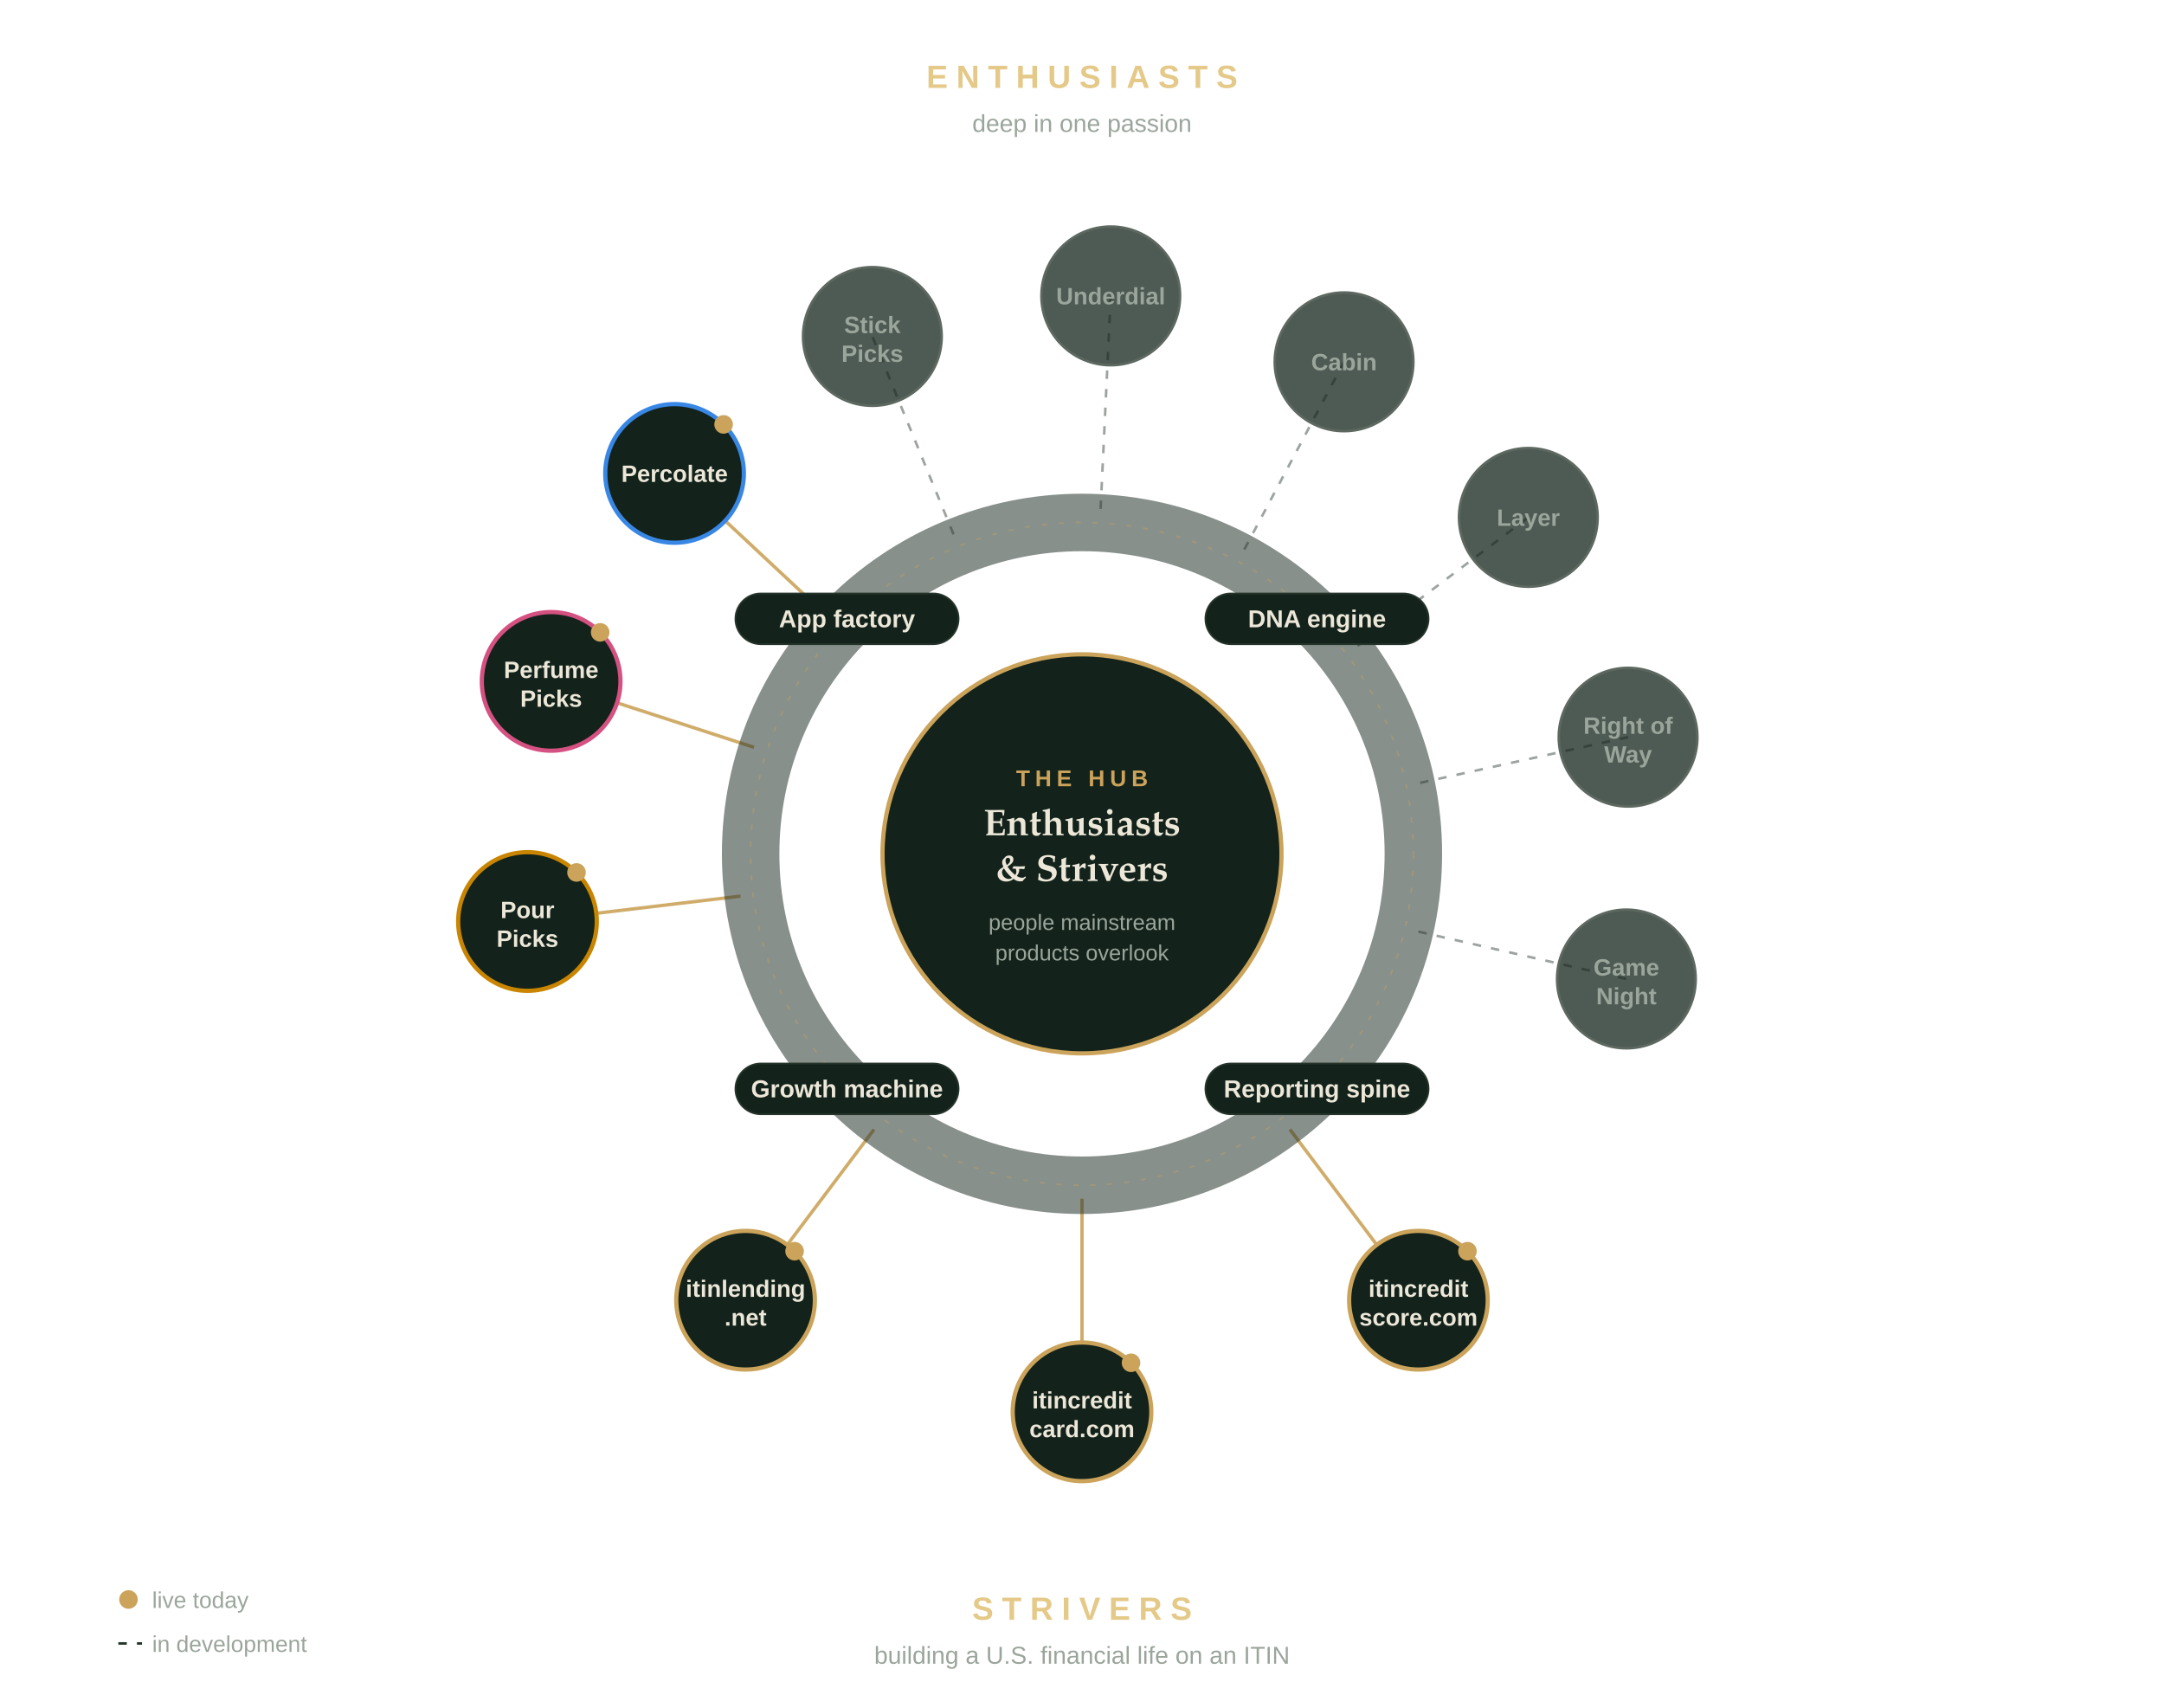
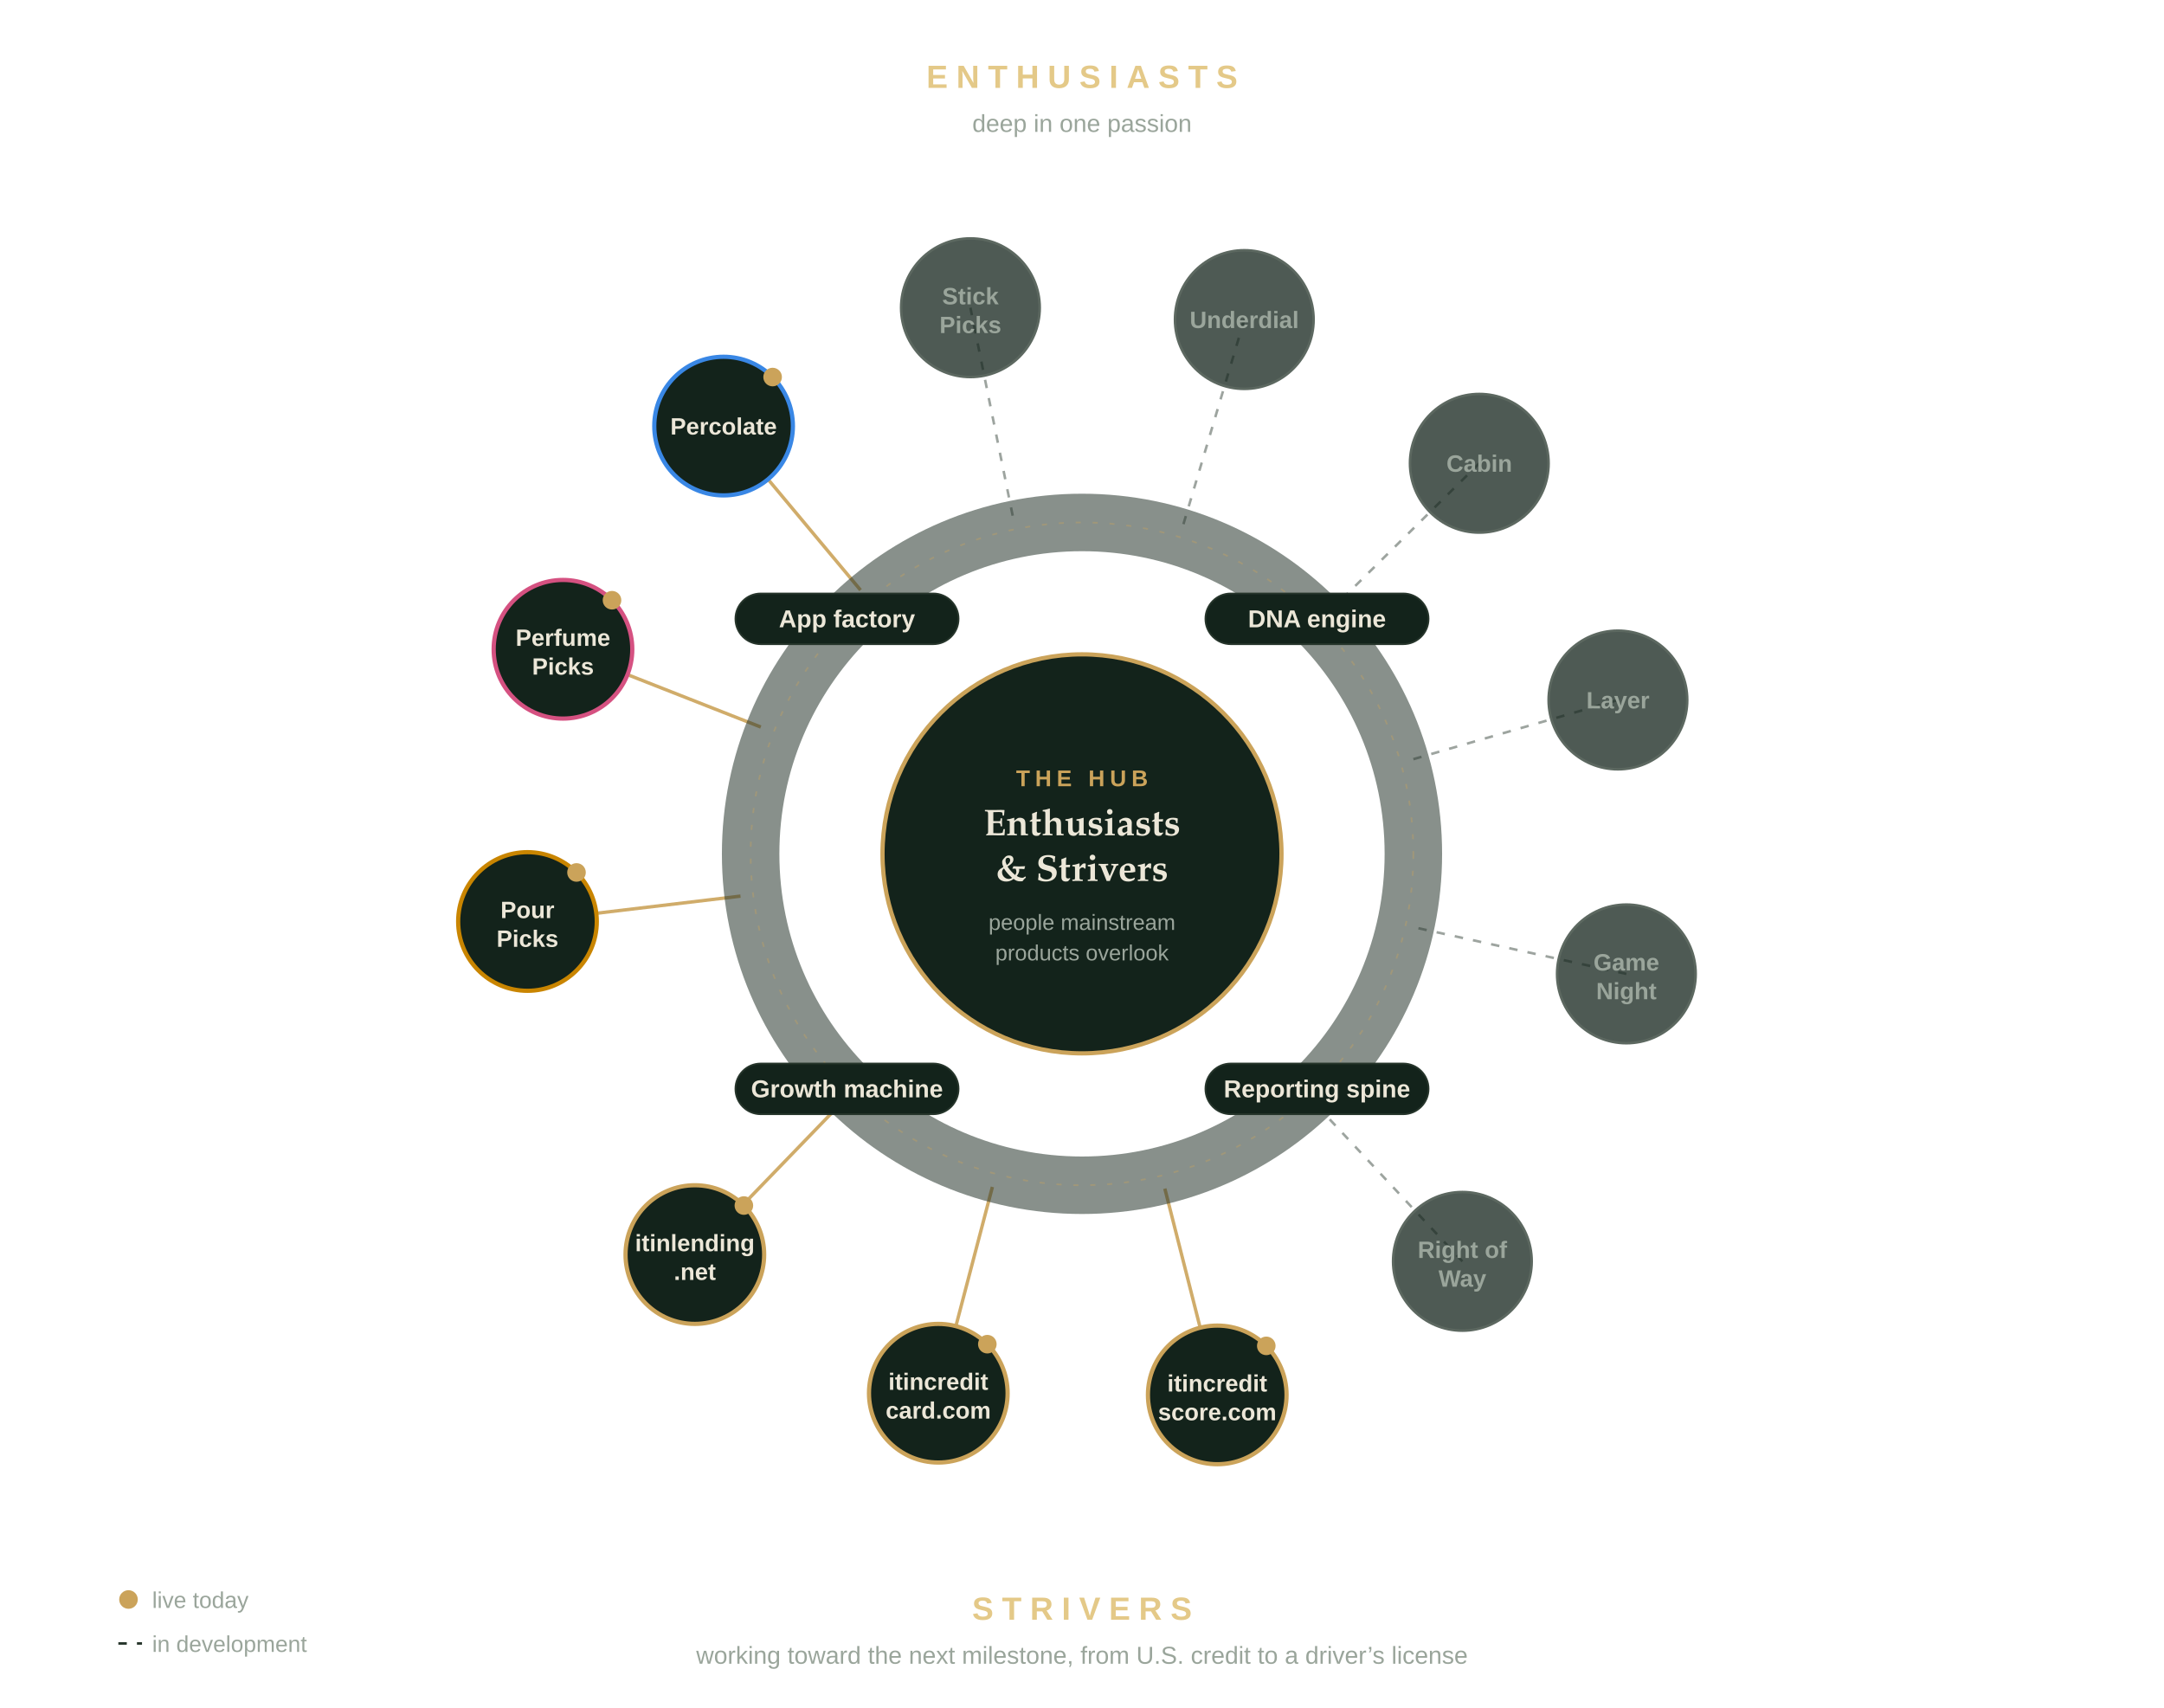
<svg xmlns="http://www.w3.org/2000/svg" viewBox="0 0 1280 1010" font-family="Avenir Next, Helvetica Neue, Arial, sans-serif" role="img" aria-label="Timberline hub and spoke model: the hub is two audiences, enthusiasts and strivers; every property is a spoke">
  <text x="640" y="52" fill="#E4C988" font-size="19" font-weight="700" text-anchor="middle" letter-spacing="5">ENTHUSIASTS</text>
  <text x="640" y="78" fill="#9AA59B" font-size="14.5" text-anchor="middle">deep in one passion</text>
  <text x="640" y="958" fill="#E4C988" font-size="19" font-weight="700" text-anchor="middle" letter-spacing="5">STRIVERS</text>
-   <text x="640" y="984" fill="#9AA59B" font-size="14.5" text-anchor="middle">building a U.S. financial life on an ITIN</text>
+   <text x="640" y="984" fill="#9AA59B" font-size="14.5" text-anchor="middle">working toward the next milestone, from U.S. credit to a driver’s license</text>
  <line x1="438" y1="530" x2="312" y2="545" stroke="#CBA35A" stroke-width="2" opacity="0.9" />
-   <line x1="446" y1="442" x2="326" y2="403" stroke="#CBA35A" stroke-width="2" opacity="0.9" />
-   <line x1="491" y1="366" x2="399" y2="280" stroke="#CBA35A" stroke-width="2" opacity="0.9" />
-   <line x1="564" y1="316" x2="516" y2="199" stroke="#26352B" stroke-width="1.5" opacity="0.45" stroke-dasharray="5 6" />
-   <line x1="651" y1="301" x2="657" y2="175" stroke="#26352B" stroke-width="1.5" opacity="0.45" stroke-dasharray="5 6" />
-   <line x1="736" y1="325" x2="795" y2="214" stroke="#26352B" stroke-width="1.5" opacity="0.45" stroke-dasharray="5 6" />
-   <line x1="803" y1="382" x2="904" y2="306" stroke="#26352B" stroke-width="1.5" opacity="0.45" stroke-dasharray="5 6" />
-   <line x1="840" y1="463" x2="963" y2="436" stroke="#26352B" stroke-width="1.5" opacity="0.45" stroke-dasharray="5 6" />
-   <line x1="839" y1="551" x2="962" y2="579" stroke="#26352B" stroke-width="1.5" opacity="0.45" stroke-dasharray="5 6" />
-   <line x1="517" y1="668" x2="441" y2="769" stroke="#CBA35A" stroke-width="2" opacity="0.9" />
-   <line x1="640" y1="709" x2="640" y2="835" stroke="#CBA35A" stroke-width="2" opacity="0.9" />
-   <line x1="763" y1="668" x2="839" y2="769" stroke="#CBA35A" stroke-width="2" opacity="0.9" />
+   <line x1="450" y1="430" x2="333" y2="384" stroke="#CBA35A" stroke-width="2" opacity="0.9" />
+   <line x1="509" y1="349" x2="428" y2="252" stroke="#CBA35A" stroke-width="2" opacity="0.9" />
+   <line x1="599" y1="305" x2="574" y2="182" stroke="#26352B" stroke-width="1.5" opacity="0.45" stroke-dasharray="5 6" />
+   <line x1="700" y1="310" x2="736" y2="189" stroke="#26352B" stroke-width="1.5" opacity="0.45" stroke-dasharray="5 6" />
+   <line x1="786" y1="362" x2="875" y2="274" stroke="#26352B" stroke-width="1.5" opacity="0.45" stroke-dasharray="5 6" />
+   <line x1="836" y1="449" x2="957" y2="414" stroke="#26352B" stroke-width="1.5" opacity="0.45" stroke-dasharray="5 6" />
+   <line x1="839" y1="549" x2="962" y2="576" stroke="#26352B" stroke-width="1.5" opacity="0.45" stroke-dasharray="5 6" />
+   <line x1="498" y1="652" x2="411" y2="742" stroke="#CBA35A" stroke-width="2" opacity="0.9" />
+   <line x1="587" y1="702" x2="555" y2="824" stroke="#CBA35A" stroke-width="2" opacity="0.9" />
+   <line x1="689" y1="703" x2="720" y2="825" stroke="#CBA35A" stroke-width="2" opacity="0.9" />
+   <line x1="779" y1="654" x2="865" y2="746" stroke="#26352B" stroke-width="1.5" opacity="0.45" stroke-dasharray="5 6" />
  <circle cx="640" cy="505" r="196" fill="none" stroke="#26352B" stroke-width="34" opacity="0.55" />
  <circle cx="640" cy="505" r="196" fill="none" stroke="#CBA35A" stroke-width="1" opacity="0.35" stroke-dasharray="3 7" />
  <rect x="713" y="351" width="132" height="30" rx="15" fill="#13231B" stroke="#26352B" />
  <text x="779" y="371" fill="#ECE7D8" font-size="14.5" font-weight="600" text-anchor="middle">DNA engine</text>
  <rect x="435" y="351" width="132" height="30" rx="15" fill="#13231B" stroke="#26352B" />
  <text x="501" y="371" fill="#ECE7D8" font-size="14.5" font-weight="600" text-anchor="middle">App factory</text>
  <rect x="435" y="629" width="132" height="30" rx="15" fill="#13231B" stroke="#26352B" />
  <text x="501" y="649" fill="#ECE7D8" font-size="14.5" font-weight="600" text-anchor="middle">Growth machine</text>
  <rect x="713" y="629" width="132" height="30" rx="15" fill="#13231B" stroke="#26352B" />
  <text x="779" y="649" fill="#ECE7D8" font-size="14.5" font-weight="600" text-anchor="middle">Reporting spine</text>
  <circle cx="640" cy="505" r="118" fill="#13231B" stroke="#CBA35A" stroke-width="2.5" />
  <text x="640" y="465" fill="#CBA35A" font-size="13.5" font-weight="700" text-anchor="middle" letter-spacing="3">THE HUB</text>
  <text x="640" y="494" fill="#ECE7D8" font-size="22" font-weight="700" text-anchor="middle" font-family="Iowan Old Style, Palatino, Georgia, serif">Enthusiasts</text>
  <text x="640" y="521" fill="#ECE7D8" font-size="22" font-weight="700" text-anchor="middle" font-family="Iowan Old Style, Palatino, Georgia, serif">&amp; Strivers</text>
  <text x="640" y="550" fill="#9AA59B" font-size="13" text-anchor="middle">people mainstream</text>
  <text x="640" y="568" fill="#9AA59B" font-size="13" text-anchor="middle">products overlook</text>
  <circle cx="312" cy="545" r="41" fill="#13231B" stroke="#c98500" stroke-width="2.5" opacity="1" />
  <text x="312" y="543" fill="#ECE7D8" font-size="14" font-weight="600" text-anchor="middle">Pour</text>
  <text x="312" y="560" fill="#ECE7D8" font-size="14" font-weight="600" text-anchor="middle">Picks</text>
  <circle cx="341" cy="516" r="5.5" fill="#CBA35A" />
-   <circle cx="326" cy="403" r="41" fill="#13231B" stroke="#d55181" stroke-width="2.5" opacity="1" />
-   <text x="326" y="401" fill="#ECE7D8" font-size="14" font-weight="600" text-anchor="middle">Perfume</text>
-   <text x="326" y="418" fill="#ECE7D8" font-size="14" font-weight="600" text-anchor="middle">Picks</text>
-   <circle cx="355" cy="374" r="5.5" fill="#CBA35A" />
-   <circle cx="399" cy="280" r="41" fill="#13231B" stroke="#3987e5" stroke-width="2.5" opacity="1" />
-   <text x="399" y="285" fill="#ECE7D8" font-size="14" font-weight="600" text-anchor="middle">Percolate</text>
-   <circle cx="428" cy="251" r="5.5" fill="#CBA35A" />
-   <circle cx="516" cy="199" r="41" fill="#13231B" stroke="#26352B" stroke-width="1.5" opacity="0.75" />
-   <text x="516" y="197" fill="#9AA59B" font-size="14" font-weight="600" text-anchor="middle">Stick</text>
-   <text x="516" y="214" fill="#9AA59B" font-size="14" font-weight="600" text-anchor="middle">Picks</text>
-   <circle cx="657" cy="175" r="41" fill="#13231B" stroke="#26352B" stroke-width="1.5" opacity="0.75" />
-   <text x="657" y="180" fill="#9AA59B" font-size="14" font-weight="600" text-anchor="middle">Underdial</text>
-   <circle cx="795" cy="214" r="41" fill="#13231B" stroke="#26352B" stroke-width="1.5" opacity="0.75" />
-   <text x="795" y="219" fill="#9AA59B" font-size="14" font-weight="600" text-anchor="middle">Cabin</text>
-   <circle cx="904" cy="306" r="41" fill="#13231B" stroke="#26352B" stroke-width="1.5" opacity="0.75" />
-   <text x="904" y="311" fill="#9AA59B" font-size="14" font-weight="600" text-anchor="middle">Layer</text>
-   <circle cx="963" cy="436" r="41" fill="#13231B" stroke="#26352B" stroke-width="1.5" opacity="0.75" />
-   <text x="963" y="434" fill="#9AA59B" font-size="14" font-weight="600" text-anchor="middle">Right of</text>
-   <text x="963" y="451" fill="#9AA59B" font-size="14" font-weight="600" text-anchor="middle">Way</text>
-   <circle cx="962" cy="579" r="41" fill="#13231B" stroke="#26352B" stroke-width="1.5" opacity="0.75" />
-   <text x="962" y="577" fill="#9AA59B" font-size="14" font-weight="600" text-anchor="middle">Game</text>
-   <text x="962" y="594" fill="#9AA59B" font-size="14" font-weight="600" text-anchor="middle">Night</text>
-   <circle cx="441" cy="769" r="41" fill="#13231B" stroke="#CBA35A" stroke-width="2.5" opacity="1" />
-   <text x="441" y="767" fill="#ECE7D8" font-size="14" font-weight="600" text-anchor="middle">itinlending</text>
-   <text x="441" y="784" fill="#ECE7D8" font-size="14" font-weight="600" text-anchor="middle">.net</text>
-   <circle cx="470" cy="740" r="5.5" fill="#CBA35A" />
-   <circle cx="640" cy="835" r="41" fill="#13231B" stroke="#CBA35A" stroke-width="2.5" opacity="1" />
-   <text x="640" y="833" fill="#ECE7D8" font-size="14" font-weight="600" text-anchor="middle">itincredit</text>
-   <text x="640" y="850" fill="#ECE7D8" font-size="14" font-weight="600" text-anchor="middle">card.com</text>
-   <circle cx="669" cy="806" r="5.5" fill="#CBA35A" />
-   <circle cx="839" cy="769" r="41" fill="#13231B" stroke="#CBA35A" stroke-width="2.5" opacity="1" />
-   <text x="839" y="767" fill="#ECE7D8" font-size="14" font-weight="600" text-anchor="middle">itincredit</text>
-   <text x="839" y="784" fill="#ECE7D8" font-size="14" font-weight="600" text-anchor="middle">score.com</text>
-   <circle cx="868" cy="740" r="5.5" fill="#CBA35A" />
+   <circle cx="333" cy="384" r="41" fill="#13231B" stroke="#d55181" stroke-width="2.5" opacity="1" />
+   <text x="333" y="382" fill="#ECE7D8" font-size="14" font-weight="600" text-anchor="middle">Perfume</text>
+   <text x="333" y="399" fill="#ECE7D8" font-size="14" font-weight="600" text-anchor="middle">Picks</text>
+   <circle cx="362" cy="355" r="5.5" fill="#CBA35A" />
+   <circle cx="428" cy="252" r="41" fill="#13231B" stroke="#3987e5" stroke-width="2.5" opacity="1" />
+   <text x="428" y="257" fill="#ECE7D8" font-size="14" font-weight="600" text-anchor="middle">Percolate</text>
+   <circle cx="457" cy="223" r="5.5" fill="#CBA35A" />
+   <circle cx="574" cy="182" r="41" fill="#13231B" stroke="#26352B" stroke-width="1.5" opacity="0.75" />
+   <text x="574" y="180" fill="#9AA59B" font-size="14" font-weight="600" text-anchor="middle">Stick</text>
+   <text x="574" y="197" fill="#9AA59B" font-size="14" font-weight="600" text-anchor="middle">Picks</text>
+   <circle cx="736" cy="189" r="41" fill="#13231B" stroke="#26352B" stroke-width="1.5" opacity="0.75" />
+   <text x="736" y="194" fill="#9AA59B" font-size="14" font-weight="600" text-anchor="middle">Underdial</text>
+   <circle cx="875" cy="274" r="41" fill="#13231B" stroke="#26352B" stroke-width="1.5" opacity="0.75" />
+   <text x="875" y="279" fill="#9AA59B" font-size="14" font-weight="600" text-anchor="middle">Cabin</text>
+   <circle cx="957" cy="414" r="41" fill="#13231B" stroke="#26352B" stroke-width="1.5" opacity="0.75" />
+   <text x="957" y="419" fill="#9AA59B" font-size="14" font-weight="600" text-anchor="middle">Layer</text>
+   <circle cx="962" cy="576" r="41" fill="#13231B" stroke="#26352B" stroke-width="1.5" opacity="0.75" />
+   <text x="962" y="574" fill="#9AA59B" font-size="14" font-weight="600" text-anchor="middle">Game</text>
+   <text x="962" y="591" fill="#9AA59B" font-size="14" font-weight="600" text-anchor="middle">Night</text>
+   <circle cx="411" cy="742" r="41" fill="#13231B" stroke="#CBA35A" stroke-width="2.5" opacity="1" />
+   <text x="411" y="740" fill="#ECE7D8" font-size="14" font-weight="600" text-anchor="middle">itinlending</text>
+   <text x="411" y="757" fill="#ECE7D8" font-size="14" font-weight="600" text-anchor="middle">.net</text>
+   <circle cx="440" cy="713" r="5.5" fill="#CBA35A" />
+   <circle cx="555" cy="824" r="41" fill="#13231B" stroke="#CBA35A" stroke-width="2.5" opacity="1" />
+   <text x="555" y="822" fill="#ECE7D8" font-size="14" font-weight="600" text-anchor="middle">itincredit</text>
+   <text x="555" y="839" fill="#ECE7D8" font-size="14" font-weight="600" text-anchor="middle">card.com</text>
+   <circle cx="584" cy="795" r="5.5" fill="#CBA35A" />
+   <circle cx="720" cy="825" r="41" fill="#13231B" stroke="#CBA35A" stroke-width="2.5" opacity="1" />
+   <text x="720" y="823" fill="#ECE7D8" font-size="14" font-weight="600" text-anchor="middle">itincredit</text>
+   <text x="720" y="840" fill="#ECE7D8" font-size="14" font-weight="600" text-anchor="middle">score.com</text>
+   <circle cx="749" cy="796" r="5.5" fill="#CBA35A" />
+   <circle cx="865" cy="746" r="41" fill="#13231B" stroke="#26352B" stroke-width="1.5" opacity="0.75" />
+   <text x="865" y="744" fill="#9AA59B" font-size="14" font-weight="600" text-anchor="middle">Right of</text>
+   <text x="865" y="761" fill="#9AA59B" font-size="14" font-weight="600" text-anchor="middle">Way</text>
  <circle cx="76" cy="946" r="5.5" fill="#CBA35A" />
  <text x="90" y="951" fill="#9AA59B" font-size="13.5">live today</text>
  <line x1="70" y1="972" x2="84" y2="972" stroke="#26352B" stroke-width="1.5" stroke-dasharray="5 6" />
  <text x="90" y="977" fill="#9AA59B" font-size="13.5">in development</text>
</svg>
